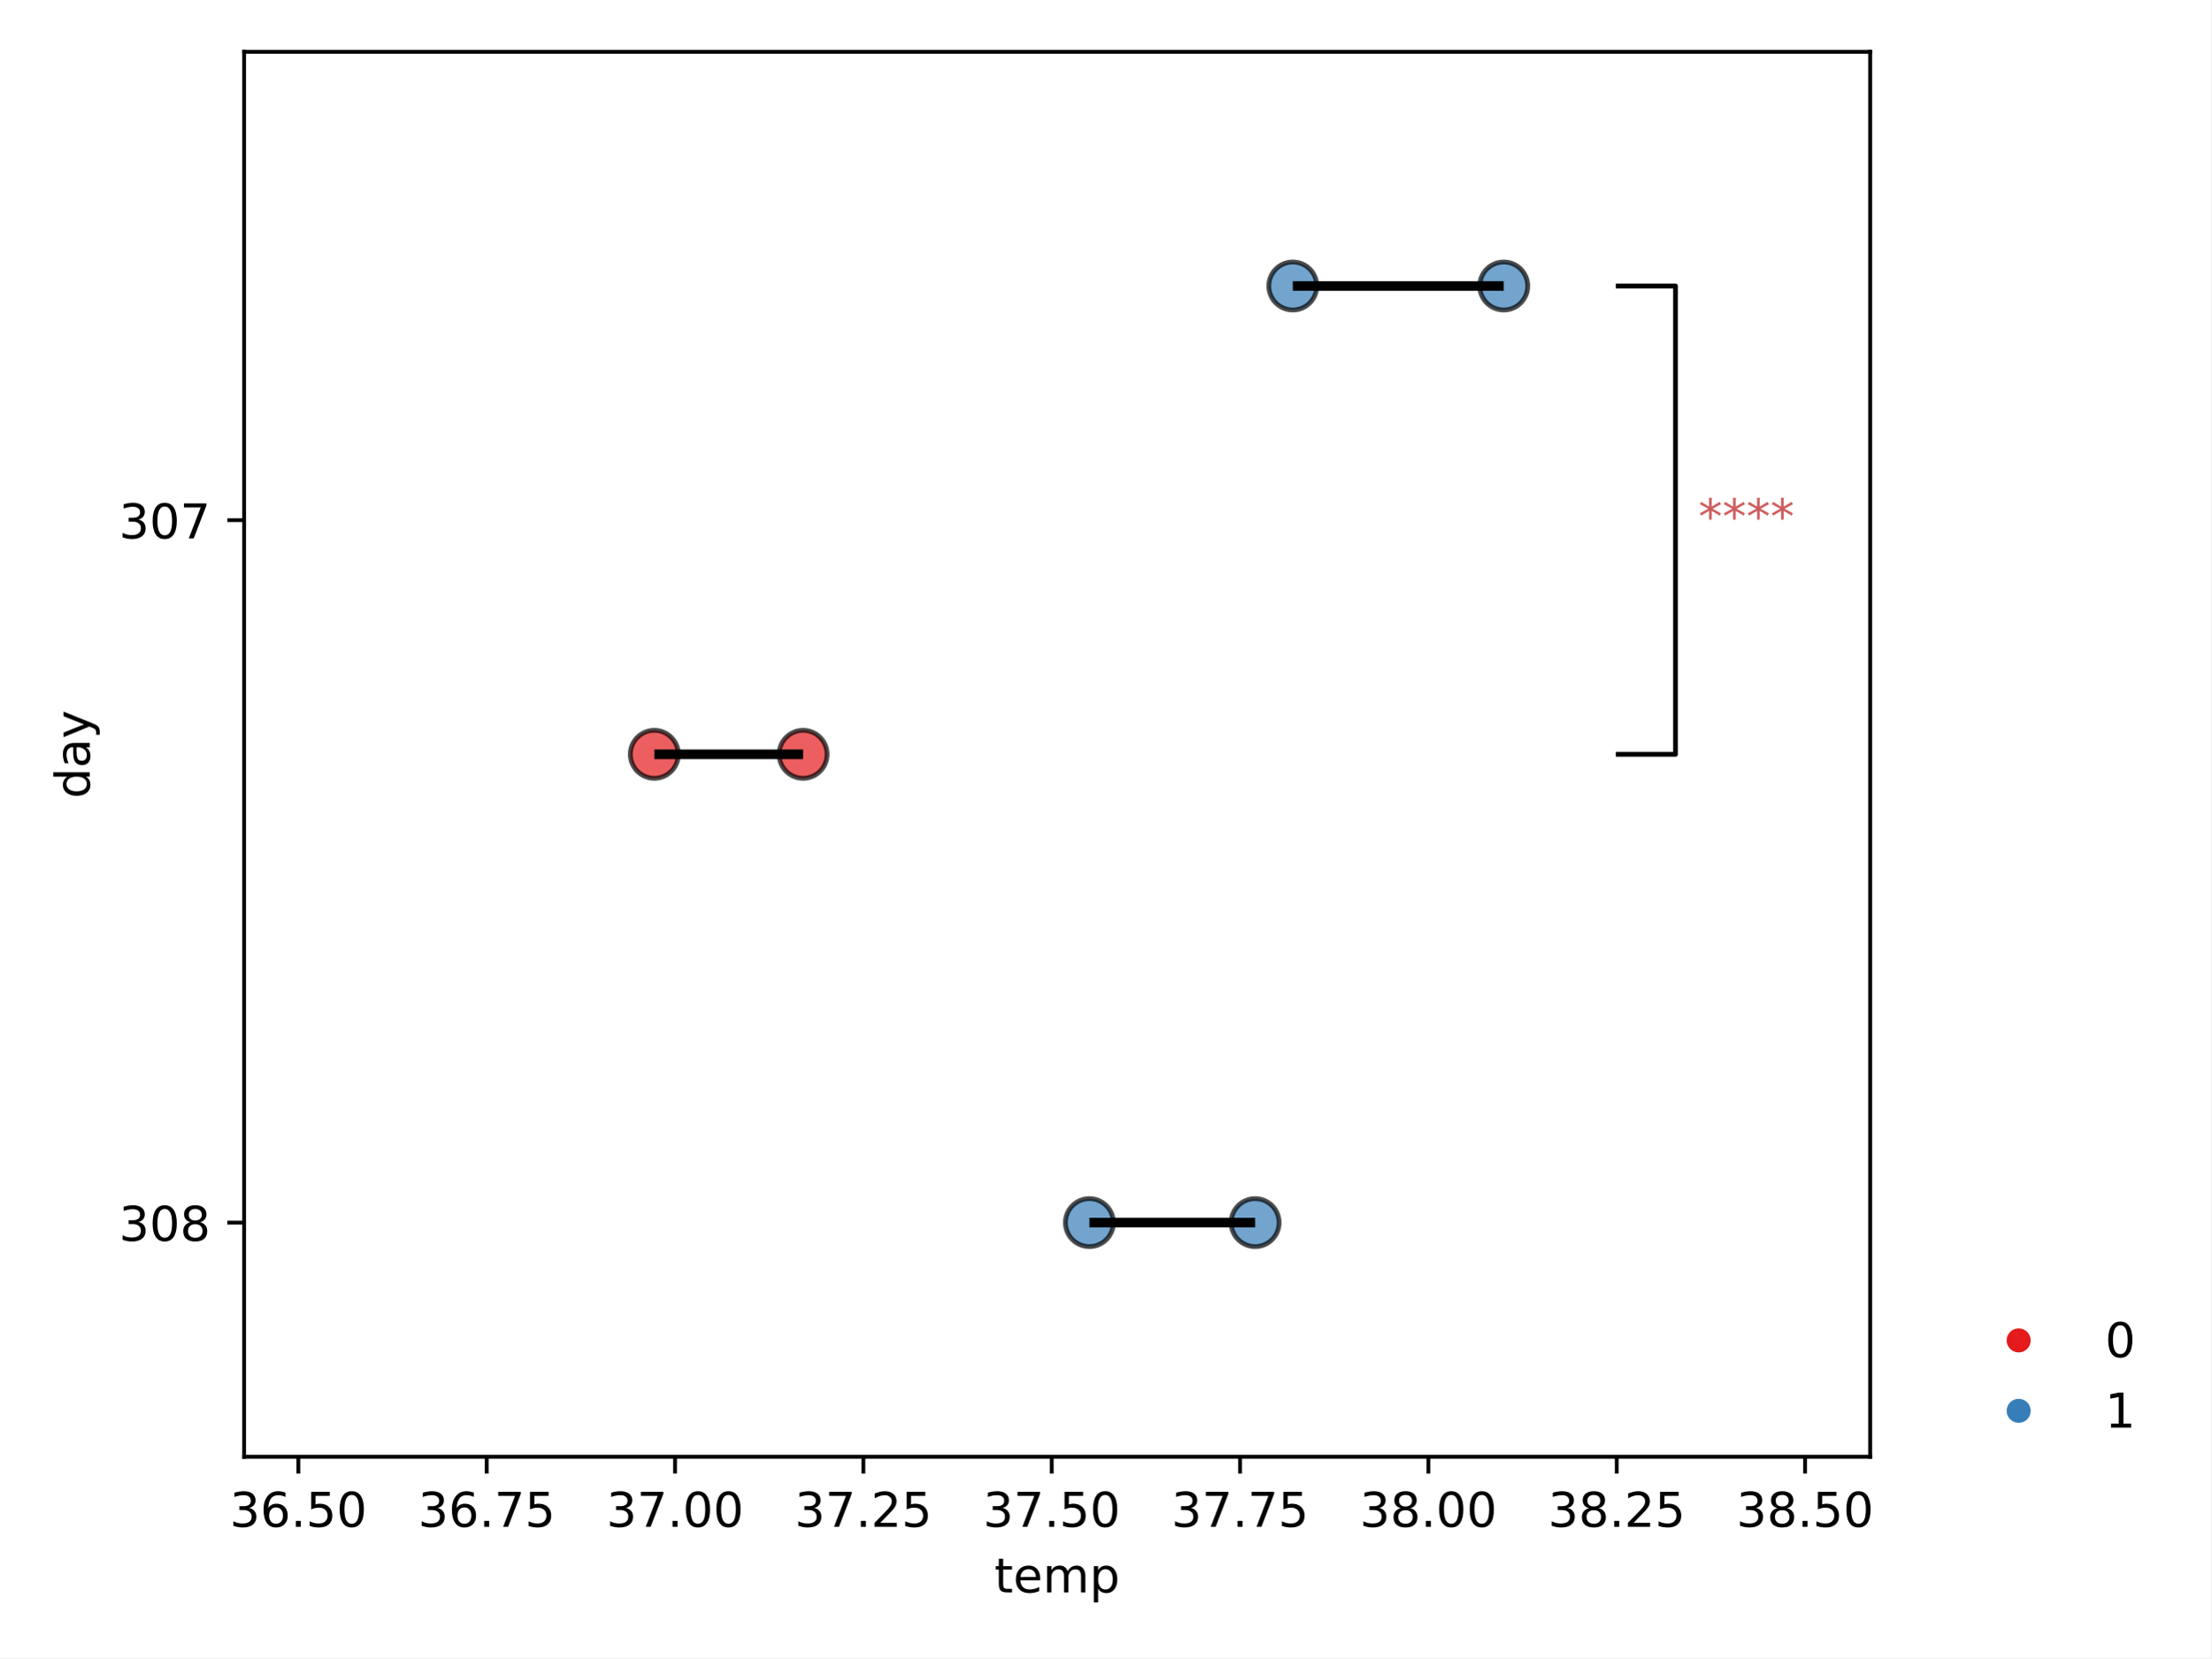
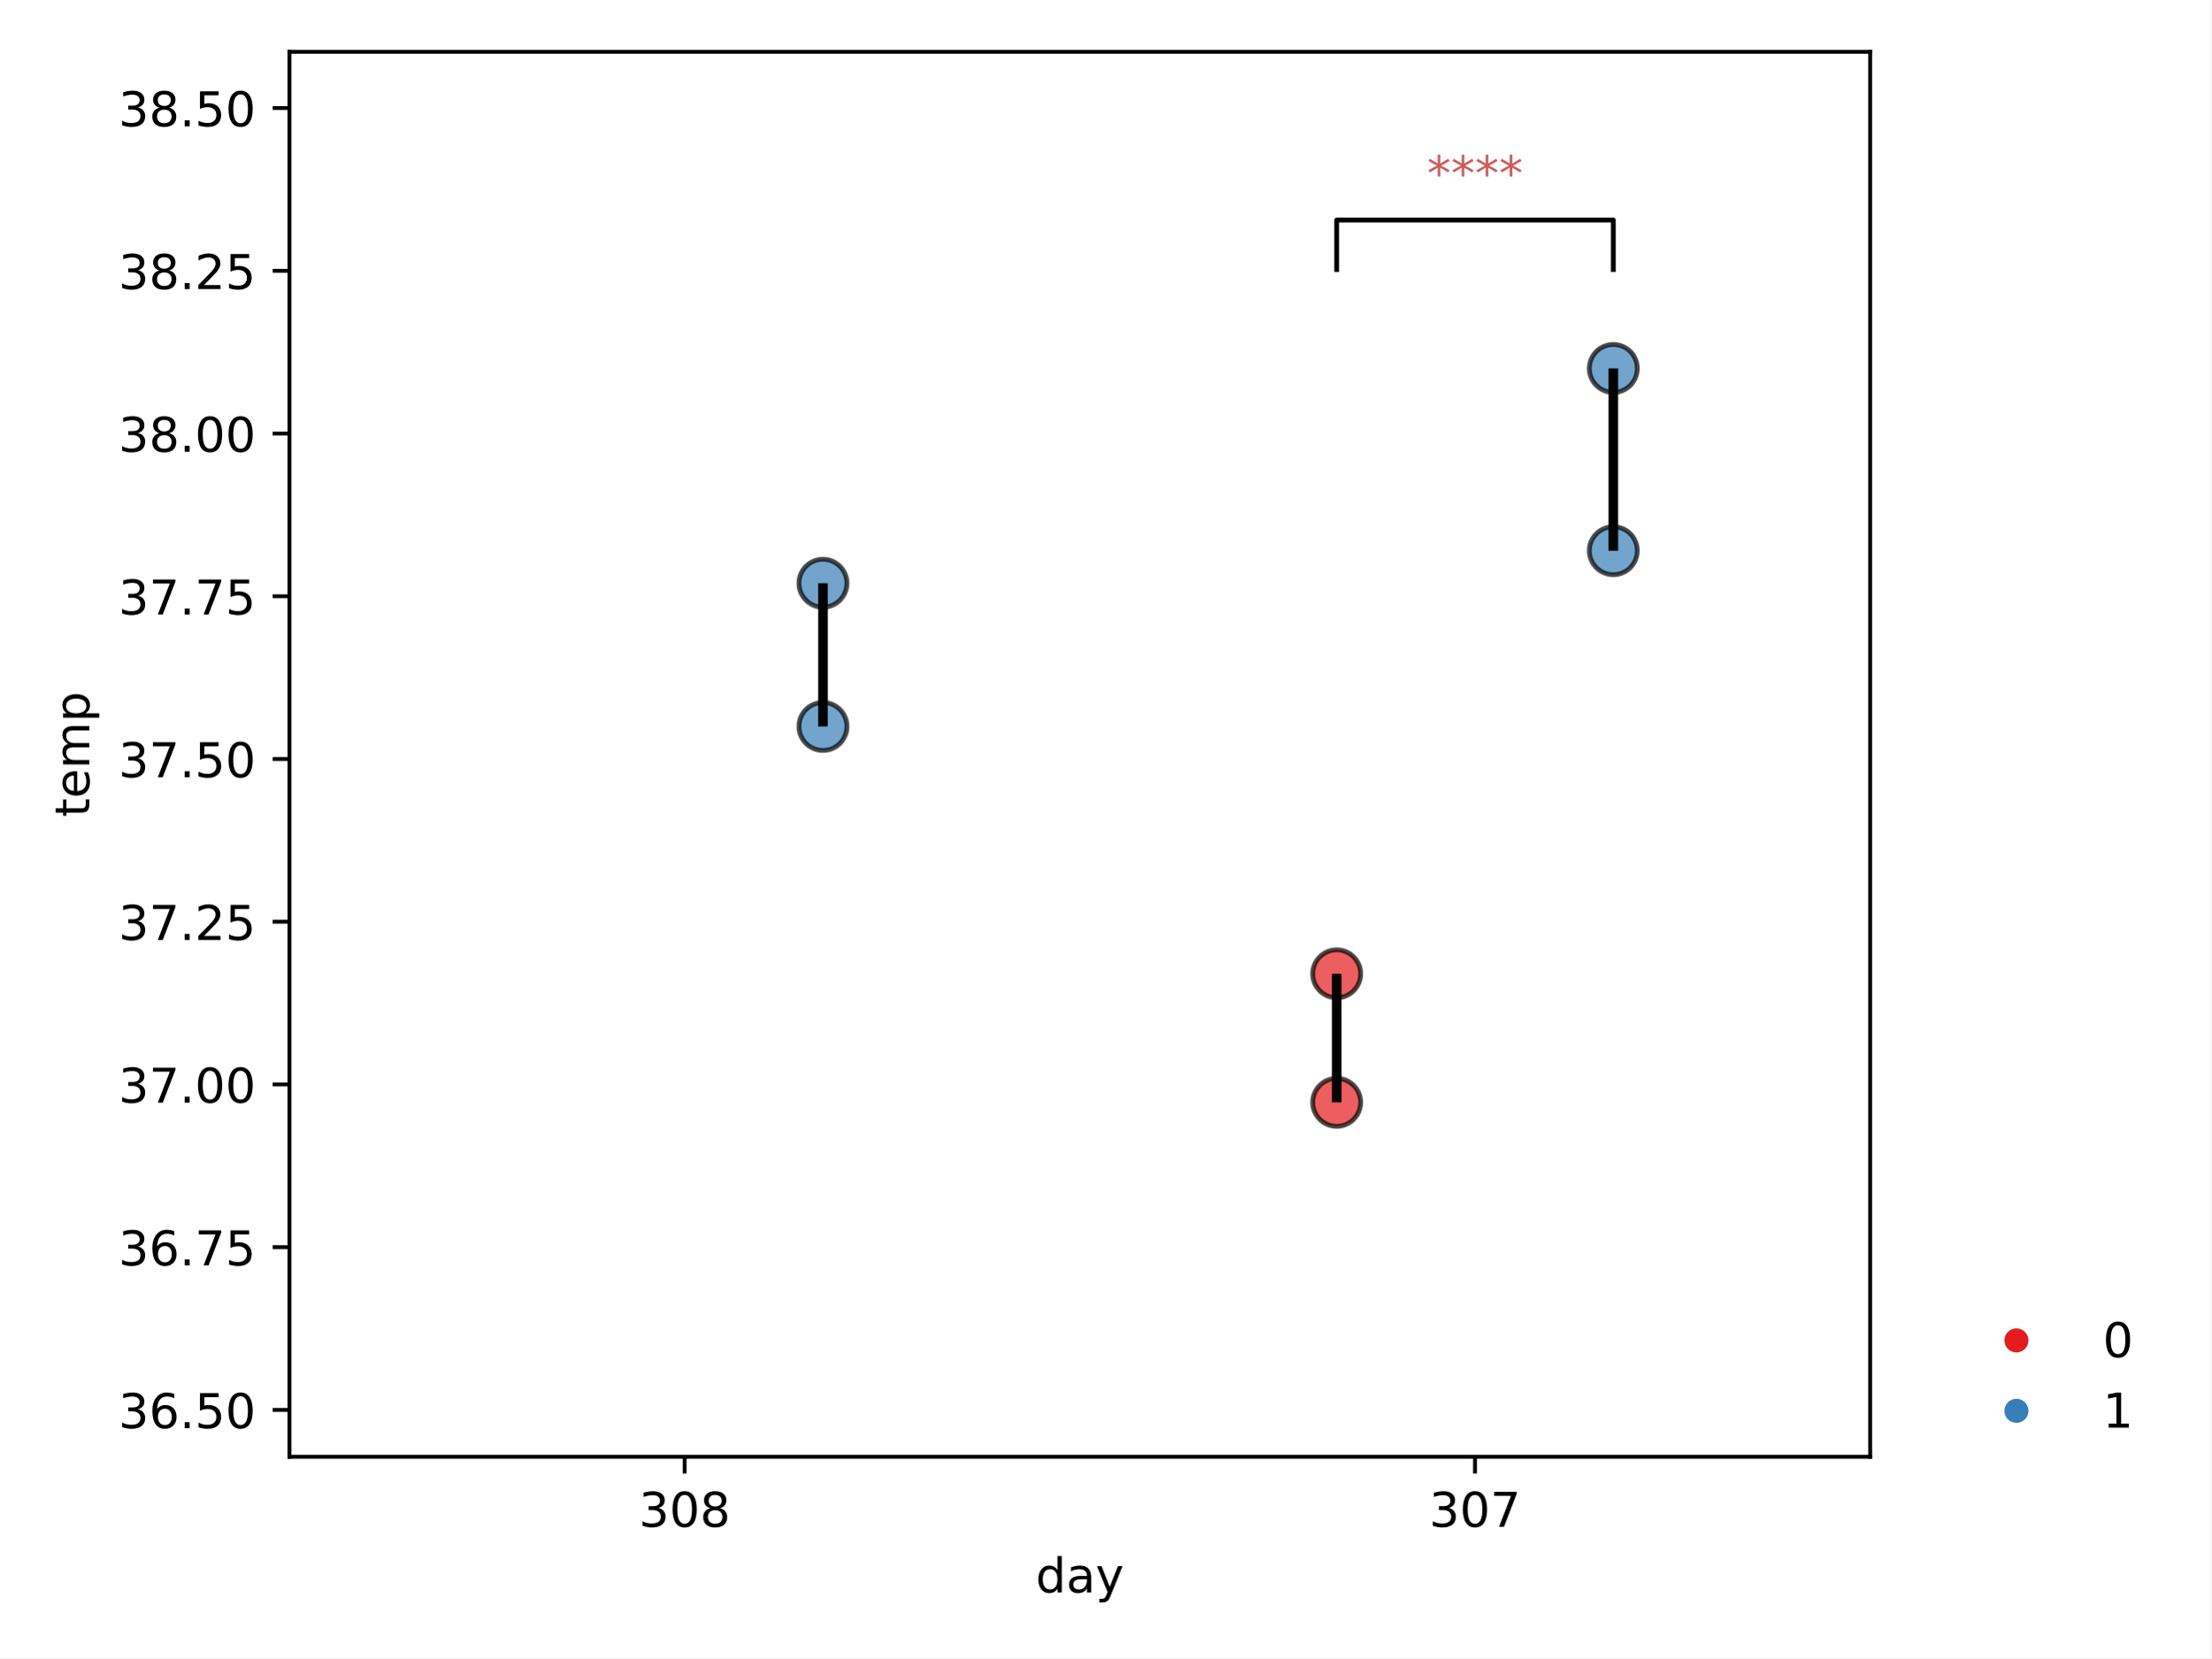
<svg xmlns="http://www.w3.org/2000/svg" xmlns:xlink="http://www.w3.org/1999/xlink" height="345.6pt" version="1.1" viewBox="0 0 460.8 345.6" width="460.8pt">
  <defs>
    <style type="text/css">
*{stroke-linecap:butt;stroke-linejoin:round;}
  </style>
  </defs>
  <g id="figure_1">
    <g id="patch_1">
      <path d="M 0 345.6  L 460.8 345.6  L 460.8 0  L 0 0  z " style="fill:#ffffff;" />
    </g>
    <g id="axes_1">
      <g id="patch_2">
-         <path d="M 50.87 303.64  L 389.754 303.64  L 389.754 10.8  L 50.87 10.8  z " style="fill:#ffffff;" />
+         <path d="M 60.32 303.64  L 389.754 303.64  L 389.754 10.8  L 60.32 10.8  z " style="fill:#ffffff;" />
      </g>
      <g id="PathCollection_1">
        <defs>
-           <path d="M 0 5  C 1.326 5 2.598 4.473 3.536 3.536  C 4.473 2.598 5 1.326 5 0  C 5 -1.326 4.473 -2.598 3.536 -3.536  C 2.598 -4.473 1.326 -5 0 -5  C -1.326 -5 -2.598 -4.473 -3.536 -3.536  C -4.473 -2.598 -5 -1.326 -5 0  C -5 1.326 -4.473 2.598 -3.536 3.536  C -2.598 4.473 -1.326 5 0 5  z " id="m81922a8027" style="stroke:#000000;stroke-opacity:0.7;" />
+           <path d="M 0 5  C 1.326 5 2.598 4.473 3.536 3.536  C 4.473 2.598 5 1.326 5 0  C 5 -1.326 4.473 -2.598 3.536 -3.536  C 2.598 -4.473 1.326 -5 0 -5  C -1.326 -5 -2.598 -4.473 -3.536 -3.536  C -4.473 -2.598 -5 -1.326 -5 0  C -5 1.326 -4.473 2.598 -3.536 3.536  C -2.598 4.473 -1.326 5 0 5  z " id="m0363d67fcd" style="stroke:#000000;stroke-opacity:0.7;" />
        </defs>
-         <g clip-path="url(#p61d3ea6d79)">
-           <use style="fill:#377eb8;fill-opacity:0.7;stroke:#000000;stroke-opacity:0.7;" x="227.032" xlink:href="#m81922a8027" y="254.833" />
-           <use style="fill:#377eb8;fill-opacity:0.7;stroke:#000000;stroke-opacity:0.7;" x="261.573" xlink:href="#m81922a8027" y="254.833" />
+         <g clip-path="url(#p0d7f8e7ed4)">
+           <use style="fill:#377eb8;fill-opacity:0.7;stroke:#000000;stroke-opacity:0.7;" x="171.504" xlink:href="#m0363d67fcd" y="151.413" />
+           <use style="fill:#377eb8;fill-opacity:0.7;stroke:#000000;stroke-opacity:0.7;" x="171.504" xlink:href="#m0363d67fcd" y="121.565" />
        </g>
      </g>
      <g id="PathCollection_2">
        <defs>
-           <path d="M 0 5  C 1.326 5 2.598 4.473 3.536 3.536  C 4.473 2.598 5 1.326 5 0  C 5 -1.326 4.473 -2.598 3.536 -3.536  C 2.598 -4.473 1.326 -5 0 -5  C -1.326 -5 -2.598 -4.473 -3.536 -3.536  C -4.473 -2.598 -5 -1.326 -5 0  C -5 1.326 -4.473 2.598 -3.536 3.536  C -2.598 4.473 -1.326 5 0 5  z " id="md5f48b406e" style="stroke:#000000;stroke-opacity:0.7;" />
+           <path d="M 0 5  C 1.326 5 2.598 4.473 3.536 3.536  C 4.473 2.598 5 1.326 5 0  C 5 -1.326 4.473 -2.598 3.536 -3.536  C 2.598 -4.473 1.326 -5 0 -5  C -1.326 -5 -2.598 -4.473 -3.536 -3.536  C -4.473 -2.598 -5 -1.326 -5 0  C -5 1.326 -4.473 2.598 -3.536 3.536  C -2.598 4.473 -1.326 5 0 5  z " id="m27ee740182" style="stroke:#000000;stroke-opacity:0.7;" />
        </defs>
-         <g clip-path="url(#p61d3ea6d79)">
-           <use style="fill:#e41a1c;fill-opacity:0.7;stroke:#000000;stroke-opacity:0.7;" x="136.36" xlink:href="#md5f48b406e" y="157.22" />
-           <use style="fill:#e41a1c;fill-opacity:0.7;stroke:#000000;stroke-opacity:0.7;" x="167.369" xlink:href="#md5f48b406e" y="157.22" />
+         <g clip-path="url(#p0d7f8e7ed4)">
+           <use style="fill:#e41a1c;fill-opacity:0.7;stroke:#000000;stroke-opacity:0.7;" x="278.57" xlink:href="#m27ee740182" y="229.765" />
+           <use style="fill:#e41a1c;fill-opacity:0.7;stroke:#000000;stroke-opacity:0.7;" x="278.57" xlink:href="#m27ee740182" y="202.969" />
        </g>
      </g>
      <g id="PathCollection_3">
-         <g clip-path="url(#p61d3ea6d79)">
-           <use style="fill:#377eb8;fill-opacity:0.7;stroke:#000000;stroke-opacity:0.7;" x="269.424" xlink:href="#m81922a8027" y="59.607" />
-           <use style="fill:#377eb8;fill-opacity:0.7;stroke:#000000;stroke-opacity:0.7;" x="313.386" xlink:href="#m81922a8027" y="59.607" />
+         <g clip-path="url(#p0d7f8e7ed4)">
+           <use style="fill:#377eb8;fill-opacity:0.7;stroke:#000000;stroke-opacity:0.7;" x="336.221" xlink:href="#m0363d67fcd" y="114.781" />
+           <use style="fill:#377eb8;fill-opacity:0.7;stroke:#000000;stroke-opacity:0.7;" x="336.221" xlink:href="#m0363d67fcd" y="76.792" />
        </g>
      </g>
      <g id="matplotlib.axis_1">
        <g id="xtick_1">
          <g id="line2d_1">
            <defs>
-               <path d="M 0 0  L 0 3.5  " id="m3f391e0aae" style="stroke:#000000;stroke-width:0.8;" />
-             </defs>
-             <g>
-               <use style="stroke:#000000;stroke-width:0.8;" x="62.175" xlink:href="#m3f391e0aae" y="303.64" />
+               <path d="M 0 0  L 0 3.5  " id="me1ab4653ae" style="stroke:#000000;stroke-width:0.8;" />
+             </defs>
+             <g>
+               <use style="stroke:#000000;stroke-width:0.8;" x="142.679" xlink:href="#me1ab4653ae" y="303.64" />
            </g>
          </g>
          <g id="text_1">
            <defs>
              <path d="M 40.578 39.312  Q 47.656 37.797 51.625 33  Q 55.609 28.219 55.609 21.188  Q 55.609 10.406 48.188 4.484  Q 40.766 -1.422 27.094 -1.422  Q 22.516 -1.422 17.656 -0.516  Q 12.797 0.391 7.625 2.203  L 7.625 11.719  Q 11.719 9.328 16.594 8.109  Q 21.484 6.891 26.812 6.891  Q 36.078 6.891 40.938 10.547  Q 45.797 14.203 45.797 21.188  Q 45.797 27.641 41.281 31.266  Q 36.766 34.906 28.719 34.906  L 20.219 34.906  L 20.219 43.016  L 29.109 43.016  Q 36.375 43.016 40.234 45.922  Q 44.094 48.828 44.094 54.297  Q 44.094 59.906 40.109 62.906  Q 36.141 65.922 28.719 65.922  Q 24.656 65.922 20.016 65.031  Q 15.375 64.156 9.812 62.312  L 9.812 71.094  Q 15.438 72.656 20.344 73.438  Q 25.25 74.219 29.594 74.219  Q 40.828 74.219 47.359 69.109  Q 53.906 64.016 53.906 55.328  Q 53.906 49.266 50.438 45.094  Q 46.969 40.922 40.578 39.312  z " id="DejaVuSans-51" />
+               <path d="M 31.781 66.406  Q 24.172 66.406 20.328 58.906  Q 16.5 51.422 16.5 36.375  Q 16.5 21.391 20.328 13.891  Q 24.172 6.391 31.781 6.391  Q 39.453 6.391 43.281 13.891  Q 47.125 21.391 47.125 36.375  Q 47.125 51.422 43.281 58.906  Q 39.453 66.406 31.781 66.406  z M 31.781 74.219  Q 44.047 74.219 50.516 64.516  Q 56.984 54.828 56.984 36.375  Q 56.984 17.969 50.516 8.266  Q 44.047 -1.422 31.781 -1.422  Q 19.531 -1.422 13.062 8.266  Q 6.594 17.969 6.594 36.375  Q 6.594 54.828 13.062 64.516  Q 19.531 74.219 31.781 74.219  z " id="DejaVuSans-48" />
+               <path d="M 31.781 34.625  Q 24.75 34.625 20.719 30.859  Q 16.703 27.094 16.703 20.516  Q 16.703 13.922 20.719 10.156  Q 24.75 6.391 31.781 6.391  Q 38.812 6.391 42.859 10.172  Q 46.922 13.969 46.922 20.516  Q 46.922 27.094 42.891 30.859  Q 38.875 34.625 31.781 34.625  z M 21.922 38.812  Q 15.578 40.375 12.031 44.719  Q 8.5 49.078 8.5 55.328  Q 8.5 64.062 14.719 69.141  Q 20.953 74.219 31.781 74.219  Q 42.672 74.219 48.875 69.141  Q 55.078 64.062 55.078 55.328  Q 55.078 49.078 51.531 44.719  Q 48 40.375 41.703 38.812  Q 48.828 37.156 52.797 32.312  Q 56.781 27.484 56.781 20.516  Q 56.781 9.906 50.312 4.234  Q 43.844 -1.422 31.781 -1.422  Q 19.734 -1.422 13.25 4.234  Q 6.781 9.906 6.781 20.516  Q 6.781 27.484 10.781 32.312  Q 14.797 37.156 21.922 38.812  z M 18.312 54.391  Q 18.312 48.734 21.844 45.562  Q 25.391 42.391 31.781 42.391  Q 38.141 42.391 41.719 45.562  Q 45.312 48.734 45.312 54.391  Q 45.312 60.062 41.719 63.234  Q 38.141 66.406 31.781 66.406  Q 25.391 66.406 21.844 63.234  Q 18.312 60.062 18.312 54.391  z " id="DejaVuSans-56" />
+             </defs>
+             <g transform="translate(133.1347 318.2384)scale(0.1 -0.1)">
+               <use xlink:href="#DejaVuSans-51" />
+               <use x="63.623" xlink:href="#DejaVuSans-48" />
+               <use x="127.246" xlink:href="#DejaVuSans-56" />
+             </g>
+           </g>
+         </g>
+         <g id="xtick_2">
+           <g id="line2d_2">
+             <g>
+               <use style="stroke:#000000;stroke-width:0.8;" x="307.396" xlink:href="#me1ab4653ae" y="303.64" />
+             </g>
+           </g>
+           <g id="text_2">
+             <defs>
+               <path d="M 8.203 72.906  L 55.078 72.906  L 55.078 68.703  L 28.609 0  L 18.312 0  L 43.219 64.594  L 8.203 64.594  z " id="DejaVuSans-55" />
+             </defs>
+             <g transform="translate(297.8517 318.2384)scale(0.1 -0.1)">
+               <use xlink:href="#DejaVuSans-51" />
+               <use x="63.623" xlink:href="#DejaVuSans-48" />
+               <use x="127.246" xlink:href="#DejaVuSans-55" />
+             </g>
+           </g>
+         </g>
+         <g id="text_3">
+           <defs>
+             <path d="M 45.406 46.391  L 45.406 75.984  L 54.391 75.984  L 54.391 0  L 45.406 0  L 45.406 8.203  Q 42.578 3.328 38.25 0.953  Q 33.938 -1.422 27.875 -1.422  Q 17.969 -1.422 11.734 6.484  Q 5.516 14.406 5.516 27.297  Q 5.516 40.188 11.734 48.094  Q 17.969 56 27.875 56  Q 33.938 56 38.25 53.625  Q 42.578 51.266 45.406 46.391  z M 14.797 27.297  Q 14.797 17.391 18.875 11.75  Q 22.953 6.109 30.078 6.109  Q 37.203 6.109 41.297 11.75  Q 45.406 17.391 45.406 27.297  Q 45.406 37.203 41.297 42.844  Q 37.203 48.484 30.078 48.484  Q 22.953 48.484 18.875 42.844  Q 14.797 37.203 14.797 27.297  z " id="DejaVuSans-100" />
+             <path d="M 34.281 27.484  Q 23.391 27.484 19.188 25  Q 14.984 22.516 14.984 16.5  Q 14.984 11.719 18.141 8.906  Q 21.297 6.109 26.703 6.109  Q 34.188 6.109 38.703 11.406  Q 43.219 16.703 43.219 25.484  L 43.219 27.484  z M 52.203 31.203  L 52.203 0  L 43.219 0  L 43.219 8.297  Q 40.141 3.328 35.547 0.953  Q 30.953 -1.422 24.312 -1.422  Q 15.922 -1.422 10.953 3.297  Q 6 8.016 6 15.922  Q 6 25.141 12.172 29.828  Q 18.359 34.516 30.609 34.516  L 43.219 34.516  L 43.219 35.406  Q 43.219 41.609 39.141 45  Q 35.062 48.391 27.688 48.391  Q 23 48.391 18.547 47.266  Q 14.109 46.141 10.016 43.891  L 10.016 52.203  Q 14.938 54.109 19.578 55.047  Q 24.219 56 28.609 56  Q 40.484 56 46.344 49.844  Q 52.203 43.703 52.203 31.203  z " id="DejaVuSans-97" />
+             <path d="M 32.172 -5.078  Q 28.375 -14.844 24.75 -17.812  Q 21.141 -20.797 15.094 -20.797  L 7.906 -20.797  L 7.906 -13.281  L 13.188 -13.281  Q 16.891 -13.281 18.938 -11.516  Q 21 -9.766 23.484 -3.219  L 25.094 0.875  L 2.984 54.688  L 12.5 54.688  L 29.594 11.922  L 46.688 54.688  L 56.203 54.688  z " id="DejaVuSans-121" />
+           </defs>
+           <g transform="translate(215.8393 331.9166)scale(0.1 -0.1)">
+             <use xlink:href="#DejaVuSans-100" />
+             <use x="63.477" xlink:href="#DejaVuSans-97" />
+             <use x="124.756" xlink:href="#DejaVuSans-121" />
+           </g>
+         </g>
+       </g>
+       <g id="matplotlib.axis_2">
+         <g id="ytick_1">
+           <g id="line2d_3">
+             <defs>
+               <path d="M 0 0  L -3.5 0  " id="m7f9af12ee0" style="stroke:#000000;stroke-width:0.8;" />
+             </defs>
+             <g>
+               <use style="stroke:#000000;stroke-width:0.8;" x="60.32" xlink:href="#m7f9af12ee0" y="293.871" />
+             </g>
+           </g>
+           <g id="text_4">
+             <defs>
              <path d="M 33.016 40.375  Q 26.375 40.375 22.484 35.828  Q 18.609 31.297 18.609 23.391  Q 18.609 15.531 22.484 10.953  Q 26.375 6.391 33.016 6.391  Q 39.656 6.391 43.531 10.953  Q 47.406 15.531 47.406 23.391  Q 47.406 31.297 43.531 35.828  Q 39.656 40.375 33.016 40.375  z M 52.594 71.297  L 52.594 62.312  Q 48.875 64.062 45.094 64.984  Q 41.312 65.922 37.594 65.922  Q 27.828 65.922 22.672 59.328  Q 17.531 52.734 16.797 39.406  Q 19.672 43.656 24.016 45.922  Q 28.375 48.188 33.594 48.188  Q 44.578 48.188 50.953 41.516  Q 57.328 34.859 57.328 23.391  Q 57.328 12.156 50.688 5.359  Q 44.047 -1.422 33.016 -1.422  Q 20.359 -1.422 13.672 8.266  Q 6.984 17.969 6.984 36.375  Q 6.984 53.656 15.188 63.938  Q 23.391 74.219 37.203 74.219  Q 40.922 74.219 44.703 73.484  Q 48.484 72.75 52.594 71.297  z " id="DejaVuSans-54" />
              <path d="M 10.688 12.406  L 21 12.406  L 21 0  L 10.688 0  z " id="DejaVuSans-46" />
              <path d="M 10.797 72.906  L 49.516 72.906  L 49.516 64.594  L 19.828 64.594  L 19.828 46.734  Q 21.969 47.469 24.109 47.828  Q 26.266 48.188 28.422 48.188  Q 40.625 48.188 47.75 41.5  Q 54.891 34.812 54.891 23.391  Q 54.891 11.625 47.562 5.094  Q 40.234 -1.422 26.906 -1.422  Q 22.312 -1.422 17.547 -0.641  Q 12.797 0.141 7.719 1.703  L 7.719 11.625  Q 12.109 9.234 16.797 8.062  Q 21.484 6.891 26.703 6.891  Q 35.156 6.891 40.078 11.328  Q 45.016 15.766 45.016 23.391  Q 45.016 31 40.078 35.438  Q 35.156 39.891 26.703 39.891  Q 22.75 39.891 18.812 39.016  Q 14.891 38.141 10.797 36.281  z " id="DejaVuSans-53" />
-               <path d="M 31.781 66.406  Q 24.172 66.406 20.328 58.906  Q 16.5 51.422 16.5 36.375  Q 16.5 21.391 20.328 13.891  Q 24.172 6.391 31.781 6.391  Q 39.453 6.391 43.281 13.891  Q 47.125 21.391 47.125 36.375  Q 47.125 51.422 43.281 58.906  Q 39.453 66.406 31.781 66.406  z M 31.781 74.219  Q 44.047 74.219 50.516 64.516  Q 56.984 54.828 56.984 36.375  Q 56.984 17.969 50.516 8.266  Q 44.047 -1.422 31.781 -1.422  Q 19.531 -1.422 13.062 8.266  Q 6.594 17.969 6.594 36.375  Q 6.594 54.828 13.062 64.516  Q 19.531 74.219 31.781 74.219  z " id="DejaVuSans-48" />
-             </defs>
-             <g transform="translate(47.86044 318.2384)scale(0.1 -0.1)">
+             </defs>
+             <g transform="translate(24.69187 297.6706)scale(0.1 -0.1)">
              <use xlink:href="#DejaVuSans-51" />
              <use x="63.623" xlink:href="#DejaVuSans-54" />
              <use x="127.246" xlink:href="#DejaVuSans-46" />
              <use x="159.033" xlink:href="#DejaVuSans-53" />
              <use x="222.656" xlink:href="#DejaVuSans-48" />
            </g>
          </g>
        </g>
-         <g id="xtick_2">
-           <g id="line2d_2">
-             <g>
-               <use style="stroke:#000000;stroke-width:0.8;" x="101.426" xlink:href="#m3f391e0aae" y="303.64" />
-             </g>
-           </g>
-           <g id="text_2">
-             <defs>
-               <path d="M 8.203 72.906  L 55.078 72.906  L 55.078 68.703  L 28.609 0  L 18.312 0  L 43.219 64.594  L 8.203 64.594  z " id="DejaVuSans-55" />
-             </defs>
-             <g transform="translate(87.11221 318.2384)scale(0.1 -0.1)">
+         <g id="ytick_2">
+           <g id="line2d_4">
+             <g>
+               <use style="stroke:#000000;stroke-width:0.8;" x="60.32" xlink:href="#m7f9af12ee0" y="259.953" />
+             </g>
+           </g>
+           <g id="text_5">
+             <g transform="translate(24.69187 263.752)scale(0.1 -0.1)">
              <use xlink:href="#DejaVuSans-51" />
              <use x="63.623" xlink:href="#DejaVuSans-54" />
              <use x="127.246" xlink:href="#DejaVuSans-46" />
              <use x="159.033" xlink:href="#DejaVuSans-55" />
              <use x="222.656" xlink:href="#DejaVuSans-53" />
            </g>
          </g>
        </g>
-         <g id="xtick_3">
-           <g id="line2d_3">
-             <g>
-               <use style="stroke:#000000;stroke-width:0.8;" x="140.678" xlink:href="#m3f391e0aae" y="303.64" />
-             </g>
-           </g>
-           <g id="text_3">
-             <g transform="translate(126.364 318.2384)scale(0.1 -0.1)">
+         <g id="ytick_3">
+           <g id="line2d_5">
+             <g>
+               <use style="stroke:#000000;stroke-width:0.8;" x="60.32" xlink:href="#m7f9af12ee0" y="226.034" />
+             </g>
+           </g>
+           <g id="text_6">
+             <g transform="translate(24.69187 229.8334)scale(0.1 -0.1)">
              <use xlink:href="#DejaVuSans-51" />
              <use x="63.623" xlink:href="#DejaVuSans-55" />
              <use x="127.246" xlink:href="#DejaVuSans-46" />
              <use x="159.033" xlink:href="#DejaVuSans-48" />
              <use x="222.656" xlink:href="#DejaVuSans-48" />
            </g>
          </g>
        </g>
-         <g id="xtick_4">
-           <g id="line2d_4">
-             <g>
-               <use style="stroke:#000000;stroke-width:0.8;" x="179.93" xlink:href="#m3f391e0aae" y="303.64" />
-             </g>
-           </g>
-           <g id="text_4">
+         <g id="ytick_4">
+           <g id="line2d_6">
+             <g>
+               <use style="stroke:#000000;stroke-width:0.8;" x="60.32" xlink:href="#m7f9af12ee0" y="192.115" />
+             </g>
+           </g>
+           <g id="text_7">
            <defs>
              <path d="M 19.188 8.297  L 53.609 8.297  L 53.609 0  L 7.328 0  L 7.328 8.297  Q 12.938 14.109 22.625 23.891  Q 32.328 33.688 34.812 36.531  Q 39.547 41.844 41.422 45.531  Q 43.312 49.219 43.312 52.781  Q 43.312 58.594 39.234 62.25  Q 35.156 65.922 28.609 65.922  Q 23.969 65.922 18.812 64.312  Q 13.672 62.703 7.812 59.422  L 7.812 69.391  Q 13.766 71.781 18.938 73  Q 24.125 74.219 28.422 74.219  Q 39.75 74.219 46.484 68.547  Q 53.219 62.891 53.219 53.422  Q 53.219 48.922 51.531 44.891  Q 49.859 40.875 45.406 35.406  Q 44.188 33.984 37.641 27.219  Q 31.109 20.453 19.188 8.297  z " id="DejaVuSans-50" />
            </defs>
-             <g transform="translate(165.6157 318.2384)scale(0.1 -0.1)">
+             <g transform="translate(24.69187 195.9147)scale(0.1 -0.1)">
              <use xlink:href="#DejaVuSans-51" />
              <use x="63.623" xlink:href="#DejaVuSans-55" />
              <use x="127.246" xlink:href="#DejaVuSans-46" />
              <use x="159.033" xlink:href="#DejaVuSans-50" />
              <use x="222.656" xlink:href="#DejaVuSans-53" />
            </g>
          </g>
        </g>
-         <g id="xtick_5">
-           <g id="line2d_5">
-             <g>
-               <use style="stroke:#000000;stroke-width:0.8;" x="219.182" xlink:href="#m3f391e0aae" y="303.64" />
-             </g>
-           </g>
-           <g id="text_5">
-             <g transform="translate(204.8675 318.2384)scale(0.1 -0.1)">
+         <g id="ytick_5">
+           <g id="line2d_7">
+             <g>
+               <use style="stroke:#000000;stroke-width:0.8;" x="60.32" xlink:href="#m7f9af12ee0" y="158.197" />
+             </g>
+           </g>
+           <g id="text_8">
+             <g transform="translate(24.69187 161.9961)scale(0.1 -0.1)">
              <use xlink:href="#DejaVuSans-51" />
              <use x="63.623" xlink:href="#DejaVuSans-55" />
              <use x="127.246" xlink:href="#DejaVuSans-46" />
              <use x="159.033" xlink:href="#DejaVuSans-53" />
              <use x="222.656" xlink:href="#DejaVuSans-48" />
            </g>
          </g>
        </g>
-         <g id="xtick_6">
-           <g id="line2d_6">
-             <g>
-               <use style="stroke:#000000;stroke-width:0.8;" x="258.433" xlink:href="#m3f391e0aae" y="303.64" />
-             </g>
-           </g>
-           <g id="text_6">
-             <g transform="translate(244.1192 318.2384)scale(0.1 -0.1)">
+         <g id="ytick_6">
+           <g id="line2d_8">
+             <g>
+               <use style="stroke:#000000;stroke-width:0.8;" x="60.32" xlink:href="#m7f9af12ee0" y="124.278" />
+             </g>
+           </g>
+           <g id="text_9">
+             <g transform="translate(24.69187 128.0774)scale(0.1 -0.1)">
              <use xlink:href="#DejaVuSans-51" />
              <use x="63.623" xlink:href="#DejaVuSans-55" />
              <use x="127.246" xlink:href="#DejaVuSans-46" />
              <use x="159.033" xlink:href="#DejaVuSans-55" />
              <use x="222.656" xlink:href="#DejaVuSans-53" />
            </g>
          </g>
        </g>
-         <g id="xtick_7">
-           <g id="line2d_7">
-             <g>
-               <use style="stroke:#000000;stroke-width:0.8;" x="297.685" xlink:href="#m3f391e0aae" y="303.64" />
-             </g>
-           </g>
-           <g id="text_7">
-             <defs>
-               <path d="M 31.781 34.625  Q 24.75 34.625 20.719 30.859  Q 16.703 27.094 16.703 20.516  Q 16.703 13.922 20.719 10.156  Q 24.75 6.391 31.781 6.391  Q 38.812 6.391 42.859 10.172  Q 46.922 13.969 46.922 20.516  Q 46.922 27.094 42.891 30.859  Q 38.875 34.625 31.781 34.625  z M 21.922 38.812  Q 15.578 40.375 12.031 44.719  Q 8.5 49.078 8.5 55.328  Q 8.5 64.062 14.719 69.141  Q 20.953 74.219 31.781 74.219  Q 42.672 74.219 48.875 69.141  Q 55.078 64.062 55.078 55.328  Q 55.078 49.078 51.531 44.719  Q 48 40.375 41.703 38.812  Q 48.828 37.156 52.797 32.312  Q 56.781 27.484 56.781 20.516  Q 56.781 9.906 50.312 4.234  Q 43.844 -1.422 31.781 -1.422  Q 19.734 -1.422 13.25 4.234  Q 6.781 9.906 6.781 20.516  Q 6.781 27.484 10.781 32.312  Q 14.797 37.156 21.922 38.812  z M 18.312 54.391  Q 18.312 48.734 21.844 45.562  Q 25.391 42.391 31.781 42.391  Q 38.141 42.391 41.719 45.562  Q 45.312 48.734 45.312 54.391  Q 45.312 60.062 41.719 63.234  Q 38.141 66.406 31.781 66.406  Q 25.391 66.406 21.844 63.234  Q 18.312 60.062 18.312 54.391  z " id="DejaVuSans-56" />
-             </defs>
-             <g transform="translate(283.371 318.2384)scale(0.1 -0.1)">
+         <g id="ytick_7">
+           <g id="line2d_9">
+             <g>
+               <use style="stroke:#000000;stroke-width:0.8;" x="60.32" xlink:href="#m7f9af12ee0" y="90.36" />
+             </g>
+           </g>
+           <g id="text_10">
+             <g transform="translate(24.69187 94.15879)scale(0.1 -0.1)">
              <use xlink:href="#DejaVuSans-51" />
              <use x="63.623" xlink:href="#DejaVuSans-56" />
              <use x="127.246" xlink:href="#DejaVuSans-46" />
              <use x="159.033" xlink:href="#DejaVuSans-48" />
              <use x="222.656" xlink:href="#DejaVuSans-48" />
            </g>
          </g>
        </g>
-         <g id="xtick_8">
-           <g id="line2d_8">
-             <g>
-               <use style="stroke:#000000;stroke-width:0.8;" x="336.937" xlink:href="#m3f391e0aae" y="303.64" />
-             </g>
-           </g>
-           <g id="text_8">
-             <g transform="translate(322.6228 318.2384)scale(0.1 -0.1)">
+         <g id="ytick_8">
+           <g id="line2d_10">
+             <g>
+               <use style="stroke:#000000;stroke-width:0.8;" x="60.32" xlink:href="#m7f9af12ee0" y="56.441" />
+             </g>
+           </g>
+           <g id="text_11">
+             <g transform="translate(24.69187 60.24014)scale(0.1 -0.1)">
              <use xlink:href="#DejaVuSans-51" />
              <use x="63.623" xlink:href="#DejaVuSans-56" />
              <use x="127.246" xlink:href="#DejaVuSans-46" />
              <use x="159.033" xlink:href="#DejaVuSans-50" />
              <use x="222.656" xlink:href="#DejaVuSans-53" />
            </g>
          </g>
        </g>
-         <g id="xtick_9">
-           <g id="line2d_9">
-             <g>
-               <use style="stroke:#000000;stroke-width:0.8;" x="376.189" xlink:href="#m3f391e0aae" y="303.64" />
-             </g>
-           </g>
-           <g id="text_9">
-             <g transform="translate(361.8745 318.2384)scale(0.1 -0.1)">
+         <g id="ytick_9">
+           <g id="line2d_11">
+             <g>
+               <use style="stroke:#000000;stroke-width:0.8;" x="60.32" xlink:href="#m7f9af12ee0" y="22.522" />
+             </g>
+           </g>
+           <g id="text_12">
+             <g transform="translate(24.69187 26.3215)scale(0.1 -0.1)">
              <use xlink:href="#DejaVuSans-51" />
              <use x="63.623" xlink:href="#DejaVuSans-56" />
              <use x="127.246" xlink:href="#DejaVuSans-46" />
              <use x="159.033" xlink:href="#DejaVuSans-53" />
              <use x="222.656" xlink:href="#DejaVuSans-48" />
            </g>
          </g>
        </g>
-         <g id="text_10">
+         <g id="text_13">
          <defs>
            <path d="M 18.312 70.219  L 18.312 54.688  L 36.812 54.688  L 36.812 47.703  L 18.312 47.703  L 18.312 18.016  Q 18.312 11.328 20.141 9.422  Q 21.969 7.516 27.594 7.516  L 36.812 7.516  L 36.812 0  L 27.594 0  Q 17.188 0 13.234 3.875  Q 9.281 7.766 9.281 18.016  L 9.281 47.703  L 2.688 47.703  L 2.688 54.688  L 9.281 54.688  L 9.281 70.219  z " id="DejaVuSans-116" />
            <path d="M 56.203 29.594  L 56.203 25.203  L 14.891 25.203  Q 15.484 15.922 20.484 11.062  Q 25.484 6.203 34.422 6.203  Q 39.594 6.203 44.453 7.469  Q 49.312 8.734 54.109 11.281  L 54.109 2.781  Q 49.266 0.734 44.188 -0.344  Q 39.109 -1.422 33.891 -1.422  Q 20.797 -1.422 13.156 6.188  Q 5.516 13.812 5.516 26.812  Q 5.516 40.234 12.766 48.109  Q 20.016 56 32.328 56  Q 43.359 56 49.781 48.891  Q 56.203 41.797 56.203 29.594  z M 47.219 32.234  Q 47.125 39.594 43.094 43.984  Q 39.062 48.391 32.422 48.391  Q 24.906 48.391 20.391 44.141  Q 15.875 39.891 15.188 32.172  z " id="DejaVuSans-101" />
            <path d="M 52 44.188  Q 55.375 50.25 60.062 53.125  Q 64.75 56 71.094 56  Q 79.641 56 84.281 50.016  Q 88.922 44.047 88.922 33.016  L 88.922 0  L 79.891 0  L 79.891 32.719  Q 79.891 40.578 77.094 44.375  Q 74.312 48.188 68.609 48.188  Q 61.625 48.188 57.562 43.547  Q 53.516 38.922 53.516 30.906  L 53.516 0  L 44.484 0  L 44.484 32.719  Q 44.484 40.625 41.703 44.406  Q 38.922 48.188 33.109 48.188  Q 26.219 48.188 22.156 43.531  Q 18.109 38.875 18.109 30.906  L 18.109 0  L 9.078 0  L 9.078 54.688  L 18.109 54.688  L 18.109 46.188  Q 21.188 51.219 25.484 53.609  Q 29.781 56 35.688 56  Q 41.656 56 45.828 52.969  Q 50 49.953 52 44.188  z " id="DejaVuSans-109" />
            <path d="M 18.109 8.203  L 18.109 -20.797  L 9.078 -20.797  L 9.078 54.688  L 18.109 54.688  L 18.109 46.391  Q 20.953 51.266 25.266 53.625  Q 29.594 56 35.594 56  Q 45.562 56 51.781 48.094  Q 58.016 40.188 58.016 27.297  Q 58.016 14.406 51.781 6.484  Q 45.562 -1.422 35.594 -1.422  Q 29.594 -1.422 25.266 0.953  Q 20.953 3.328 18.109 8.203  z M 48.688 27.297  Q 48.688 37.203 44.609 42.844  Q 40.531 48.484 33.406 48.484  Q 26.266 48.484 22.188 42.844  Q 18.109 37.203 18.109 27.297  Q 18.109 17.391 22.188 11.75  Q 26.266 6.109 33.406 6.109  Q 40.531 6.109 44.609 11.75  Q 48.688 17.391 48.688 27.297  z " id="DejaVuSans-112" />
          </defs>
-           <g transform="translate(207.2308 331.9166)scale(0.1 -0.1)">
+           <g transform="translate(18.61219 170.3013)rotate(-90)scale(0.1 -0.1)">
            <use xlink:href="#DejaVuSans-116" />
            <use x="39.209" xlink:href="#DejaVuSans-101" />
            <use x="100.732" xlink:href="#DejaVuSans-109" />
            <use x="198.145" xlink:href="#DejaVuSans-112" />
          </g>
        </g>
      </g>
-       <g id="matplotlib.axis_2">
-         <g id="ytick_1">
-           <g id="line2d_10">
-             <defs>
-               <path d="M 0 0  L -3.5 0  " id="ma535b743f8" style="stroke:#000000;stroke-width:0.8;" />
-             </defs>
-             <g>
-               <use style="stroke:#000000;stroke-width:0.8;" x="50.87" xlink:href="#ma535b743f8" y="254.833" />
-             </g>
-           </g>
-           <g id="text_11">
-             <g transform="translate(24.7825 258.6326)scale(0.1 -0.1)">
-               <use xlink:href="#DejaVuSans-51" />
-               <use x="63.623" xlink:href="#DejaVuSans-48" />
-               <use x="127.246" xlink:href="#DejaVuSans-56" />
-             </g>
-           </g>
-         </g>
-         <g id="ytick_2">
-           <g id="line2d_11">
-             <g>
-               <use style="stroke:#000000;stroke-width:0.8;" x="50.87" xlink:href="#ma535b743f8" y="108.413" />
-             </g>
-           </g>
-           <g id="text_12">
-             <g transform="translate(24.7825 112.2126)scale(0.1 -0.1)">
-               <use xlink:href="#DejaVuSans-51" />
-               <use x="63.623" xlink:href="#DejaVuSans-48" />
-               <use x="127.246" xlink:href="#DejaVuSans-55" />
-             </g>
-           </g>
-         </g>
-         <g id="text_13">
-           <defs>
-             <path d="M 45.406 46.391  L 45.406 75.984  L 54.391 75.984  L 54.391 0  L 45.406 0  L 45.406 8.203  Q 42.578 3.328 38.25 0.953  Q 33.938 -1.422 27.875 -1.422  Q 17.969 -1.422 11.734 6.484  Q 5.516 14.406 5.516 27.297  Q 5.516 40.188 11.734 48.094  Q 17.969 56 27.875 56  Q 33.938 56 38.25 53.625  Q 42.578 51.266 45.406 46.391  z M 14.797 27.297  Q 14.797 17.391 18.875 11.75  Q 22.953 6.109 30.078 6.109  Q 37.203 6.109 41.297 11.75  Q 45.406 17.391 45.406 27.297  Q 45.406 37.203 41.297 42.844  Q 37.203 48.484 30.078 48.484  Q 22.953 48.484 18.875 42.844  Q 14.797 37.203 14.797 27.297  z " id="DejaVuSans-100" />
-             <path d="M 34.281 27.484  Q 23.391 27.484 19.188 25  Q 14.984 22.516 14.984 16.5  Q 14.984 11.719 18.141 8.906  Q 21.297 6.109 26.703 6.109  Q 34.188 6.109 38.703 11.406  Q 43.219 16.703 43.219 25.484  L 43.219 27.484  z M 52.203 31.203  L 52.203 0  L 43.219 0  L 43.219 8.297  Q 40.141 3.328 35.547 0.953  Q 30.953 -1.422 24.312 -1.422  Q 15.922 -1.422 10.953 3.297  Q 6 8.016 6 15.922  Q 6 25.141 12.172 29.828  Q 18.359 34.516 30.609 34.516  L 43.219 34.516  L 43.219 35.406  Q 43.219 41.609 39.141 45  Q 35.062 48.391 27.688 48.391  Q 23 48.391 18.547 47.266  Q 14.109 46.141 10.016 43.891  L 10.016 52.203  Q 14.938 54.109 19.578 55.047  Q 24.219 56 28.609 56  Q 40.484 56 46.344 49.844  Q 52.203 43.703 52.203 31.203  z " id="DejaVuSans-97" />
-             <path d="M 32.172 -5.078  Q 28.375 -14.844 24.75 -17.812  Q 21.141 -20.797 15.094 -20.797  L 7.906 -20.797  L 7.906 -13.281  L 13.188 -13.281  Q 16.891 -13.281 18.938 -11.516  Q 21 -9.766 23.484 -3.219  L 25.094 0.875  L 2.984 54.688  L 12.5 54.688  L 29.594 11.922  L 46.688 54.688  L 56.203 54.688  z " id="DejaVuSans-121" />
-           </defs>
-           <g transform="translate(18.70281 166.4177)rotate(-90)scale(0.1 -0.1)">
-             <use xlink:href="#DejaVuSans-100" />
-             <use x="63.477" xlink:href="#DejaVuSans-97" />
-             <use x="124.756" xlink:href="#DejaVuSans-121" />
-           </g>
-         </g>
-       </g>
      <g id="LineCollection_1">
-         <path clip-path="url(#p61d3ea6d79)" d="M 227.032 254.833  L 261.573 254.833  " style="fill:none;stroke:#000000;stroke-width:2;" />
+         <path clip-path="url(#p0d7f8e7ed4)" d="M 171.504 151.413  L 171.504 121.565  " style="fill:none;stroke:#000000;stroke-width:2;" />
      </g>
      <g id="LineCollection_2">
-         <path clip-path="url(#p61d3ea6d79)" d="M 136.36 157.22  L 167.369 157.22  " style="fill:none;stroke:#000000;stroke-width:2;" />
+         <path clip-path="url(#p0d7f8e7ed4)" d="M 278.57 229.765  L 278.57 202.969  " style="fill:none;stroke:#000000;stroke-width:2;" />
      </g>
      <g id="LineCollection_3">
-         <path clip-path="url(#p61d3ea6d79)" d="M 269.424 59.607  L 313.386 59.607  " style="fill:none;stroke:#000000;stroke-width:2;" />
+         <path clip-path="url(#p0d7f8e7ed4)" d="M 336.221 114.781  L 336.221 76.792  " style="fill:none;stroke:#000000;stroke-width:2;" />
      </g>
      <g id="line2d_12">
-         <path clip-path="url(#p61d3ea6d79)" d="M 337.251 157.22  L 349.183 157.22  L 349.183 59.607  L 337.251 59.607  " style="fill:none;stroke:#000000;stroke-linecap:square;" />
+         <path clip-path="url(#p0d7f8e7ed4)" d="M 278.57 56.17  L 278.57 45.858  L 336.221 45.858  L 336.221 56.17  " style="fill:none;stroke:#000000;stroke-linecap:square;" />
      </g>
      <g id="patch_3">
-         <path d="M 50.87 303.64  L 50.87 10.8  " style="fill:none;stroke:#000000;stroke-linecap:square;stroke-linejoin:miter;stroke-width:0.8;" />
+         <path d="M 60.32 303.64  L 60.32 10.8  " style="fill:none;stroke:#000000;stroke-linecap:square;stroke-linejoin:miter;stroke-width:0.8;" />
      </g>
      <g id="patch_4">
        <path d="M 389.754 303.64  L 389.754 10.8  " style="fill:none;stroke:#000000;stroke-linecap:square;stroke-linejoin:miter;stroke-width:0.8;" />
      </g>
      <g id="patch_5">
-         <path d="M 50.87 303.64  L 389.754 303.64  " style="fill:none;stroke:#000000;stroke-linecap:square;stroke-linejoin:miter;stroke-width:0.8;" />
+         <path d="M 60.32 303.64  L 389.754 303.64  " style="fill:none;stroke:#000000;stroke-linecap:square;stroke-linejoin:miter;stroke-width:0.8;" />
      </g>
      <g id="patch_6">
-         <path d="M 50.87 10.8  L 389.754 10.8  " style="fill:none;stroke:#000000;stroke-linecap:square;stroke-linejoin:miter;stroke-width:0.8;" />
+         <path d="M 60.32 10.8  L 389.754 10.8  " style="fill:none;stroke:#000000;stroke-linecap:square;stroke-linejoin:miter;stroke-width:0.8;" />
      </g>
      <g id="text_14">
        <defs>
          <path d="M 47.016 60.891  L 29.5 51.422  L 47.016 41.891  L 44.188 37.109  L 27.781 47.016  L 27.781 28.609  L 22.219 28.609  L 22.219 47.016  L 5.812 37.109  L 2.984 41.891  L 20.516 51.422  L 2.984 60.891  L 5.812 65.719  L 22.219 55.812  L 22.219 74.219  L 27.781 74.219  L 27.781 55.812  L 44.188 65.719  z " id="DejaVuSans-42" />
        </defs>
-         <g style="fill:#cd5c5c;" transform="translate(353.9564 111.1727)scale(0.1 -0.1)">
+         <g style="fill:#cd5c5c;" transform="translate(297.3955 39.65411)scale(0.1 -0.1)">
          <use xlink:href="#DejaVuSans-42" />
          <use x="50" xlink:href="#DejaVuSans-42" />
          <use x="100" xlink:href="#DejaVuSans-42" />
          <use x="150" xlink:href="#DejaVuSans-42" />
        </g>
      </g>
      <g id="legend_1">
        <g id="line2d_13">
-           <path d="M 410.698 279.382  L 430.698 279.382  " style="fill:none;stroke:#ffffff;stroke-linecap:square;stroke-width:1.5;" />
+           <path d="M 410.226 279.382  L 430.226 279.382  " style="fill:none;stroke:#ffffff;stroke-linecap:square;stroke-width:1.5;" />
        </g>
        <g id="line2d_14">
          <defs>
-             <path d="M 0 3  C 0.796 3 1.559 2.684 2.121 2.121  C 2.684 1.559 3 0.796 3 0  C 3 -0.796 2.684 -1.559 2.121 -2.121  C 1.559 -2.684 0.796 -3 0 -3  C -0.796 -3 -1.559 -2.684 -2.121 -2.121  C -2.684 -1.559 -3 -0.796 -3 0  C -3 0.796 -2.684 1.559 -2.121 2.121  C -1.559 2.684 -0.796 3 0 3  z " id="mfcb8ddab9a" style="stroke:#ffffff;" />
+             <path d="M 0 3  C 0.796 3 1.559 2.684 2.121 2.121  C 2.684 1.559 3 0.796 3 0  C 3 -0.796 2.684 -1.559 2.121 -2.121  C 1.559 -2.684 0.796 -3 0 -3  C -0.796 -3 -1.559 -2.684 -2.121 -2.121  C -2.684 -1.559 -3 -0.796 -3 0  C -3 0.796 -2.684 1.559 -2.121 2.121  C -1.559 2.684 -0.796 3 0 3  z " id="m2370684d80" style="stroke:#ffffff;" />
          </defs>
          <g>
-             <use style="fill:#e41a1c;stroke:#ffffff;" x="420.698" xlink:href="#mfcb8ddab9a" y="279.382" />
+             <use style="fill:#e41a1c;stroke:#ffffff;" x="420.226" xlink:href="#m2370684d80" y="279.382" />
          </g>
        </g>
        <g id="text_15">
-           <g transform="translate(438.6982 282.8822)scale(0.1 -0.1)">
+           <g transform="translate(438.2257 282.8822)scale(0.1 -0.1)">
            <use xlink:href="#DejaVuSans-48" />
          </g>
        </g>
        <g id="line2d_15">
-           <path d="M 410.698 294.06  L 430.698 294.06  " style="fill:none;stroke:#ffffff;stroke-linecap:square;stroke-width:1.5;" />
+           <path d="M 410.226 294.06  L 430.226 294.06  " style="fill:none;stroke:#ffffff;stroke-linecap:square;stroke-width:1.5;" />
        </g>
        <g id="line2d_16">
          <defs>
-             <path d="M 0 3  C 0.796 3 1.559 2.684 2.121 2.121  C 2.684 1.559 3 0.796 3 0  C 3 -0.796 2.684 -1.559 2.121 -2.121  C 1.559 -2.684 0.796 -3 0 -3  C -0.796 -3 -1.559 -2.684 -2.121 -2.121  C -2.684 -1.559 -3 -0.796 -3 0  C -3 0.796 -2.684 1.559 -2.121 2.121  C -1.559 2.684 -0.796 3 0 3  z " id="m956d0ca30d" style="stroke:#ffffff;" />
+             <path d="M 0 3  C 0.796 3 1.559 2.684 2.121 2.121  C 2.684 1.559 3 0.796 3 0  C 3 -0.796 2.684 -1.559 2.121 -2.121  C 1.559 -2.684 0.796 -3 0 -3  C -0.796 -3 -1.559 -2.684 -2.121 -2.121  C -2.684 -1.559 -3 -0.796 -3 0  C -3 0.796 -2.684 1.559 -2.121 2.121  C -1.559 2.684 -0.796 3 0 3  z " id="mffec28d4e3" style="stroke:#ffffff;" />
          </defs>
          <g>
-             <use style="fill:#377eb8;stroke:#ffffff;" x="420.698" xlink:href="#m956d0ca30d" y="294.06" />
+             <use style="fill:#377eb8;stroke:#ffffff;" x="420.226" xlink:href="#mffec28d4e3" y="294.06" />
          </g>
        </g>
        <g id="text_16">
          <defs>
            <path d="M 12.406 8.297  L 28.516 8.297  L 28.516 63.922  L 10.984 60.406  L 10.984 69.391  L 28.422 72.906  L 38.281 72.906  L 38.281 8.297  L 54.391 8.297  L 54.391 0  L 12.406 0  z " id="DejaVuSans-49" />
          </defs>
-           <g transform="translate(438.6982 297.5603)scale(0.1 -0.1)">
+           <g transform="translate(438.2257 297.5603)scale(0.1 -0.1)">
            <use xlink:href="#DejaVuSans-49" />
          </g>
        </g>
      </g>
    </g>
  </g>
  <defs>
-     <clipPath id="p61d3ea6d79">
-       <rect height="292.84" width="338.884" x="50.87" y="10.8" />
+     <clipPath id="p0d7f8e7ed4">
+       <rect height="292.84" width="329.434" x="60.32" y="10.8" />
    </clipPath>
  </defs>
</svg>
